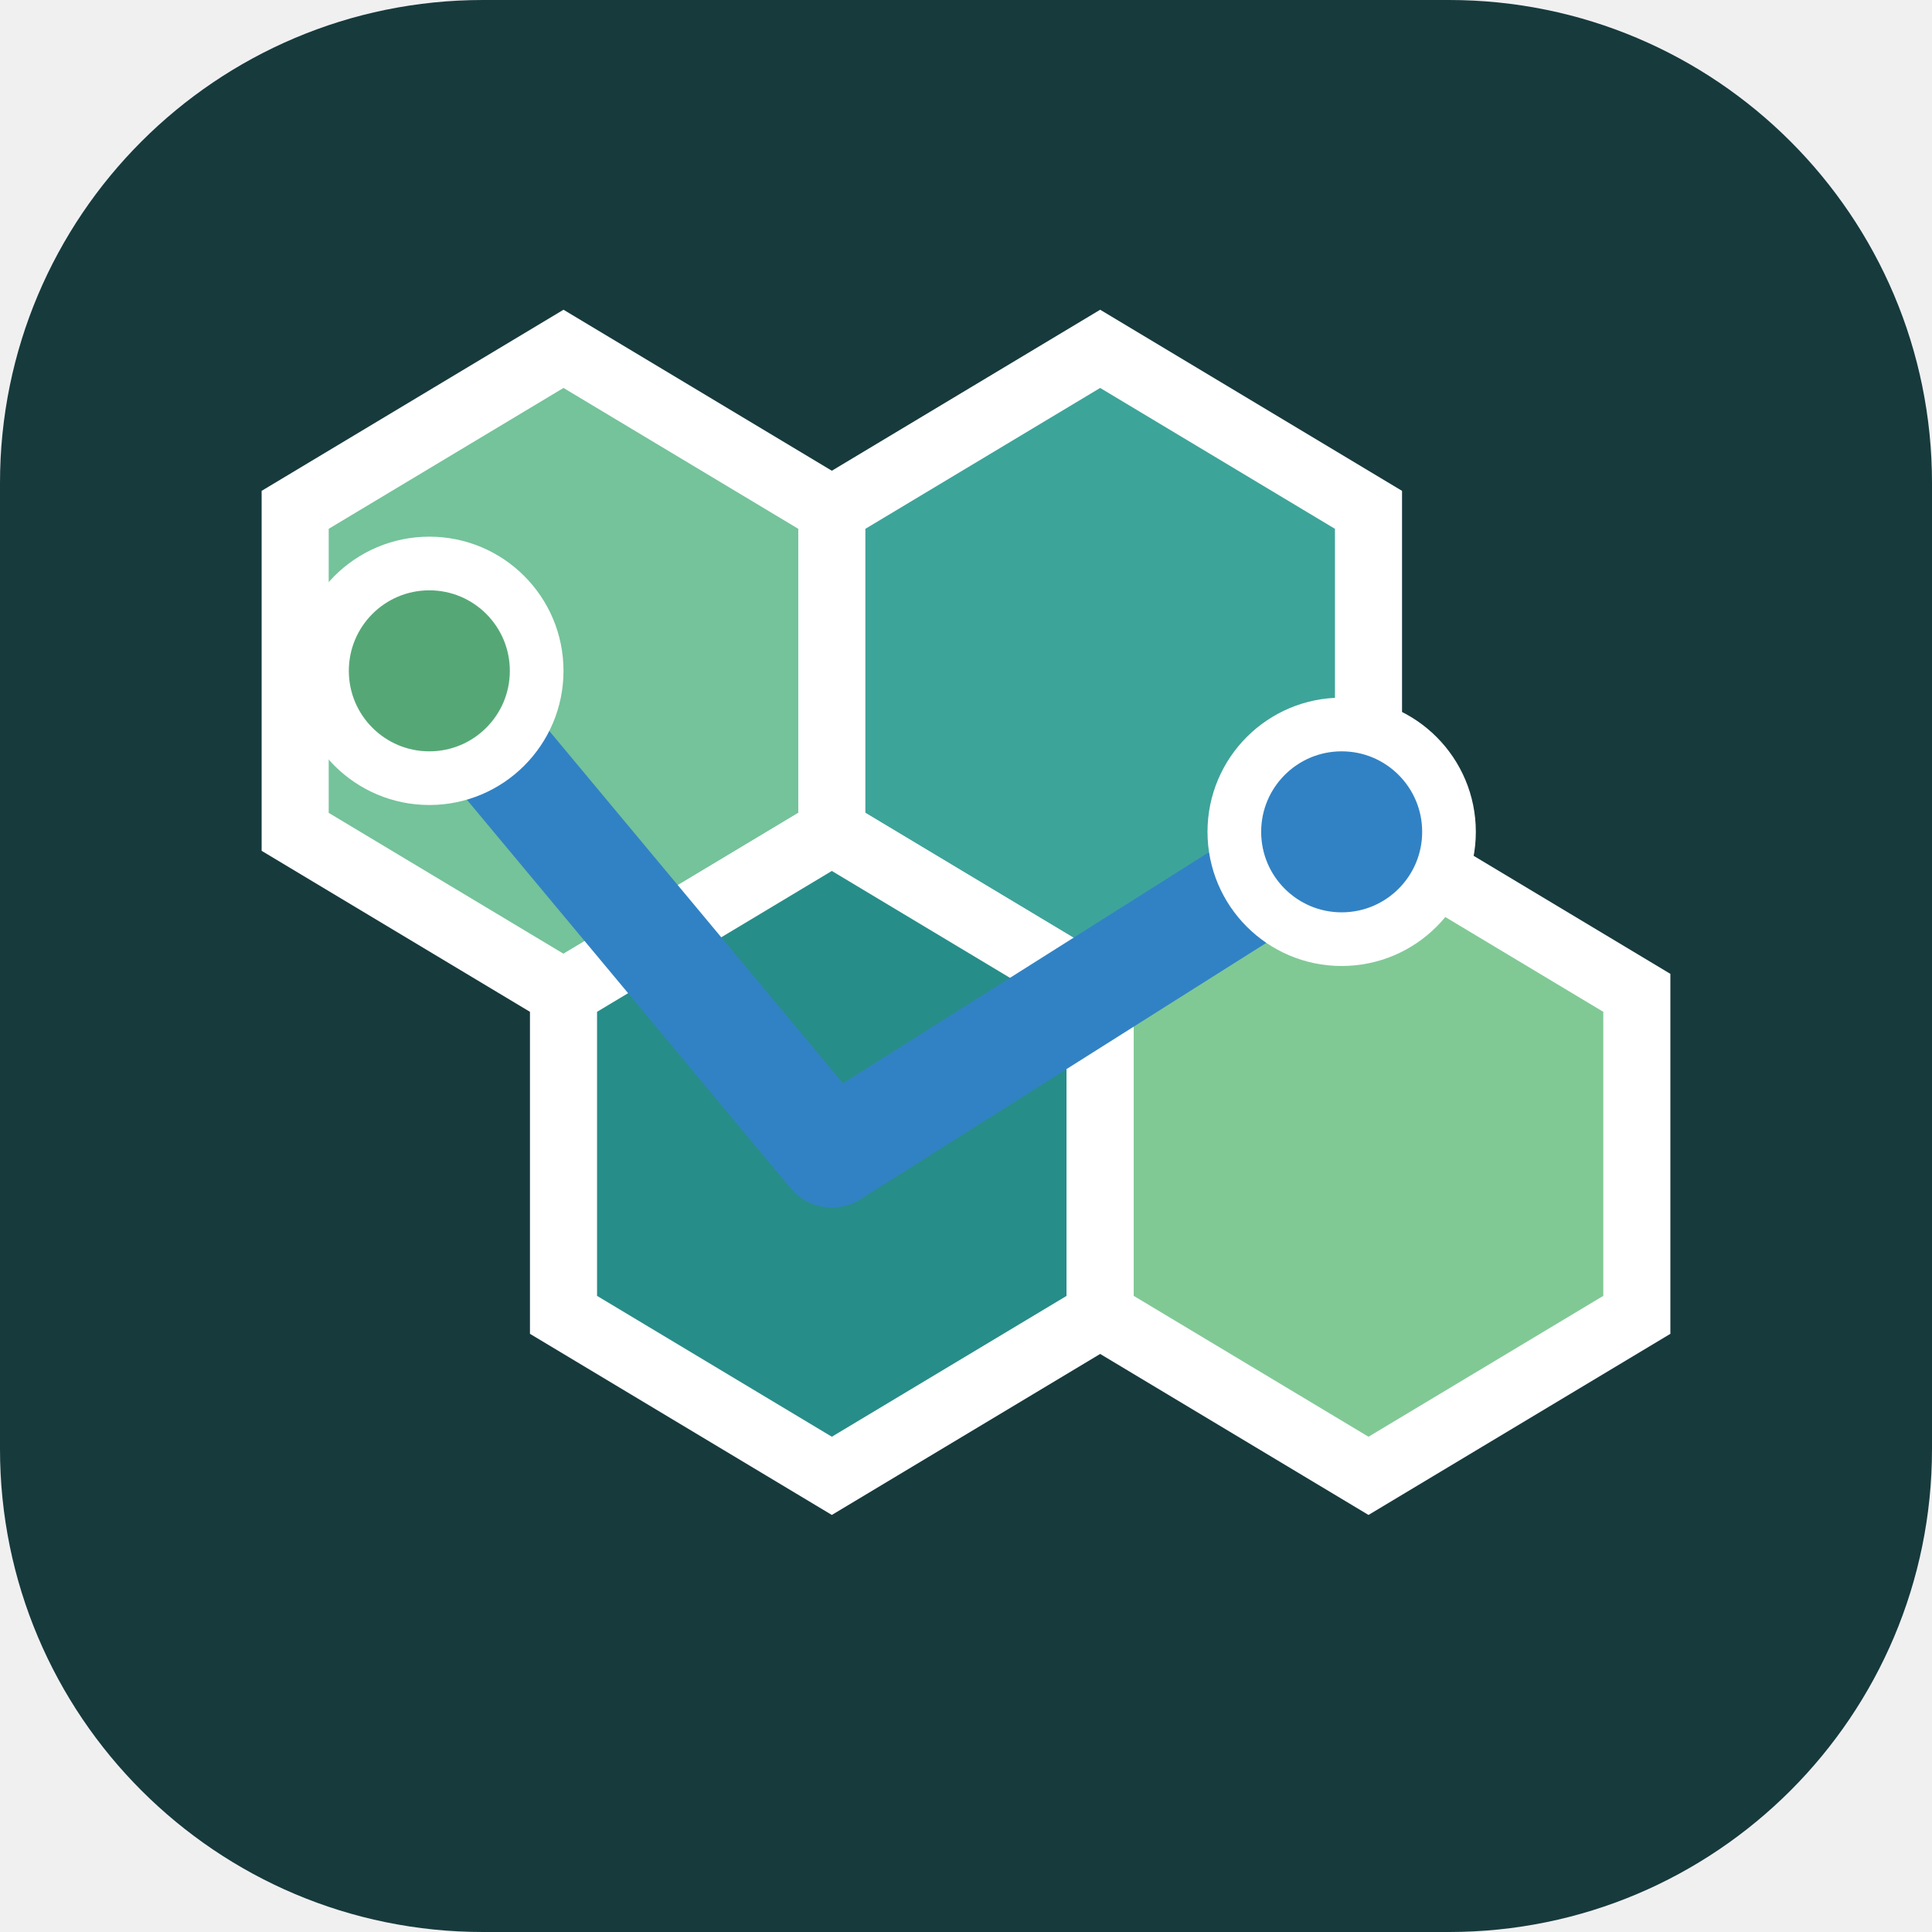
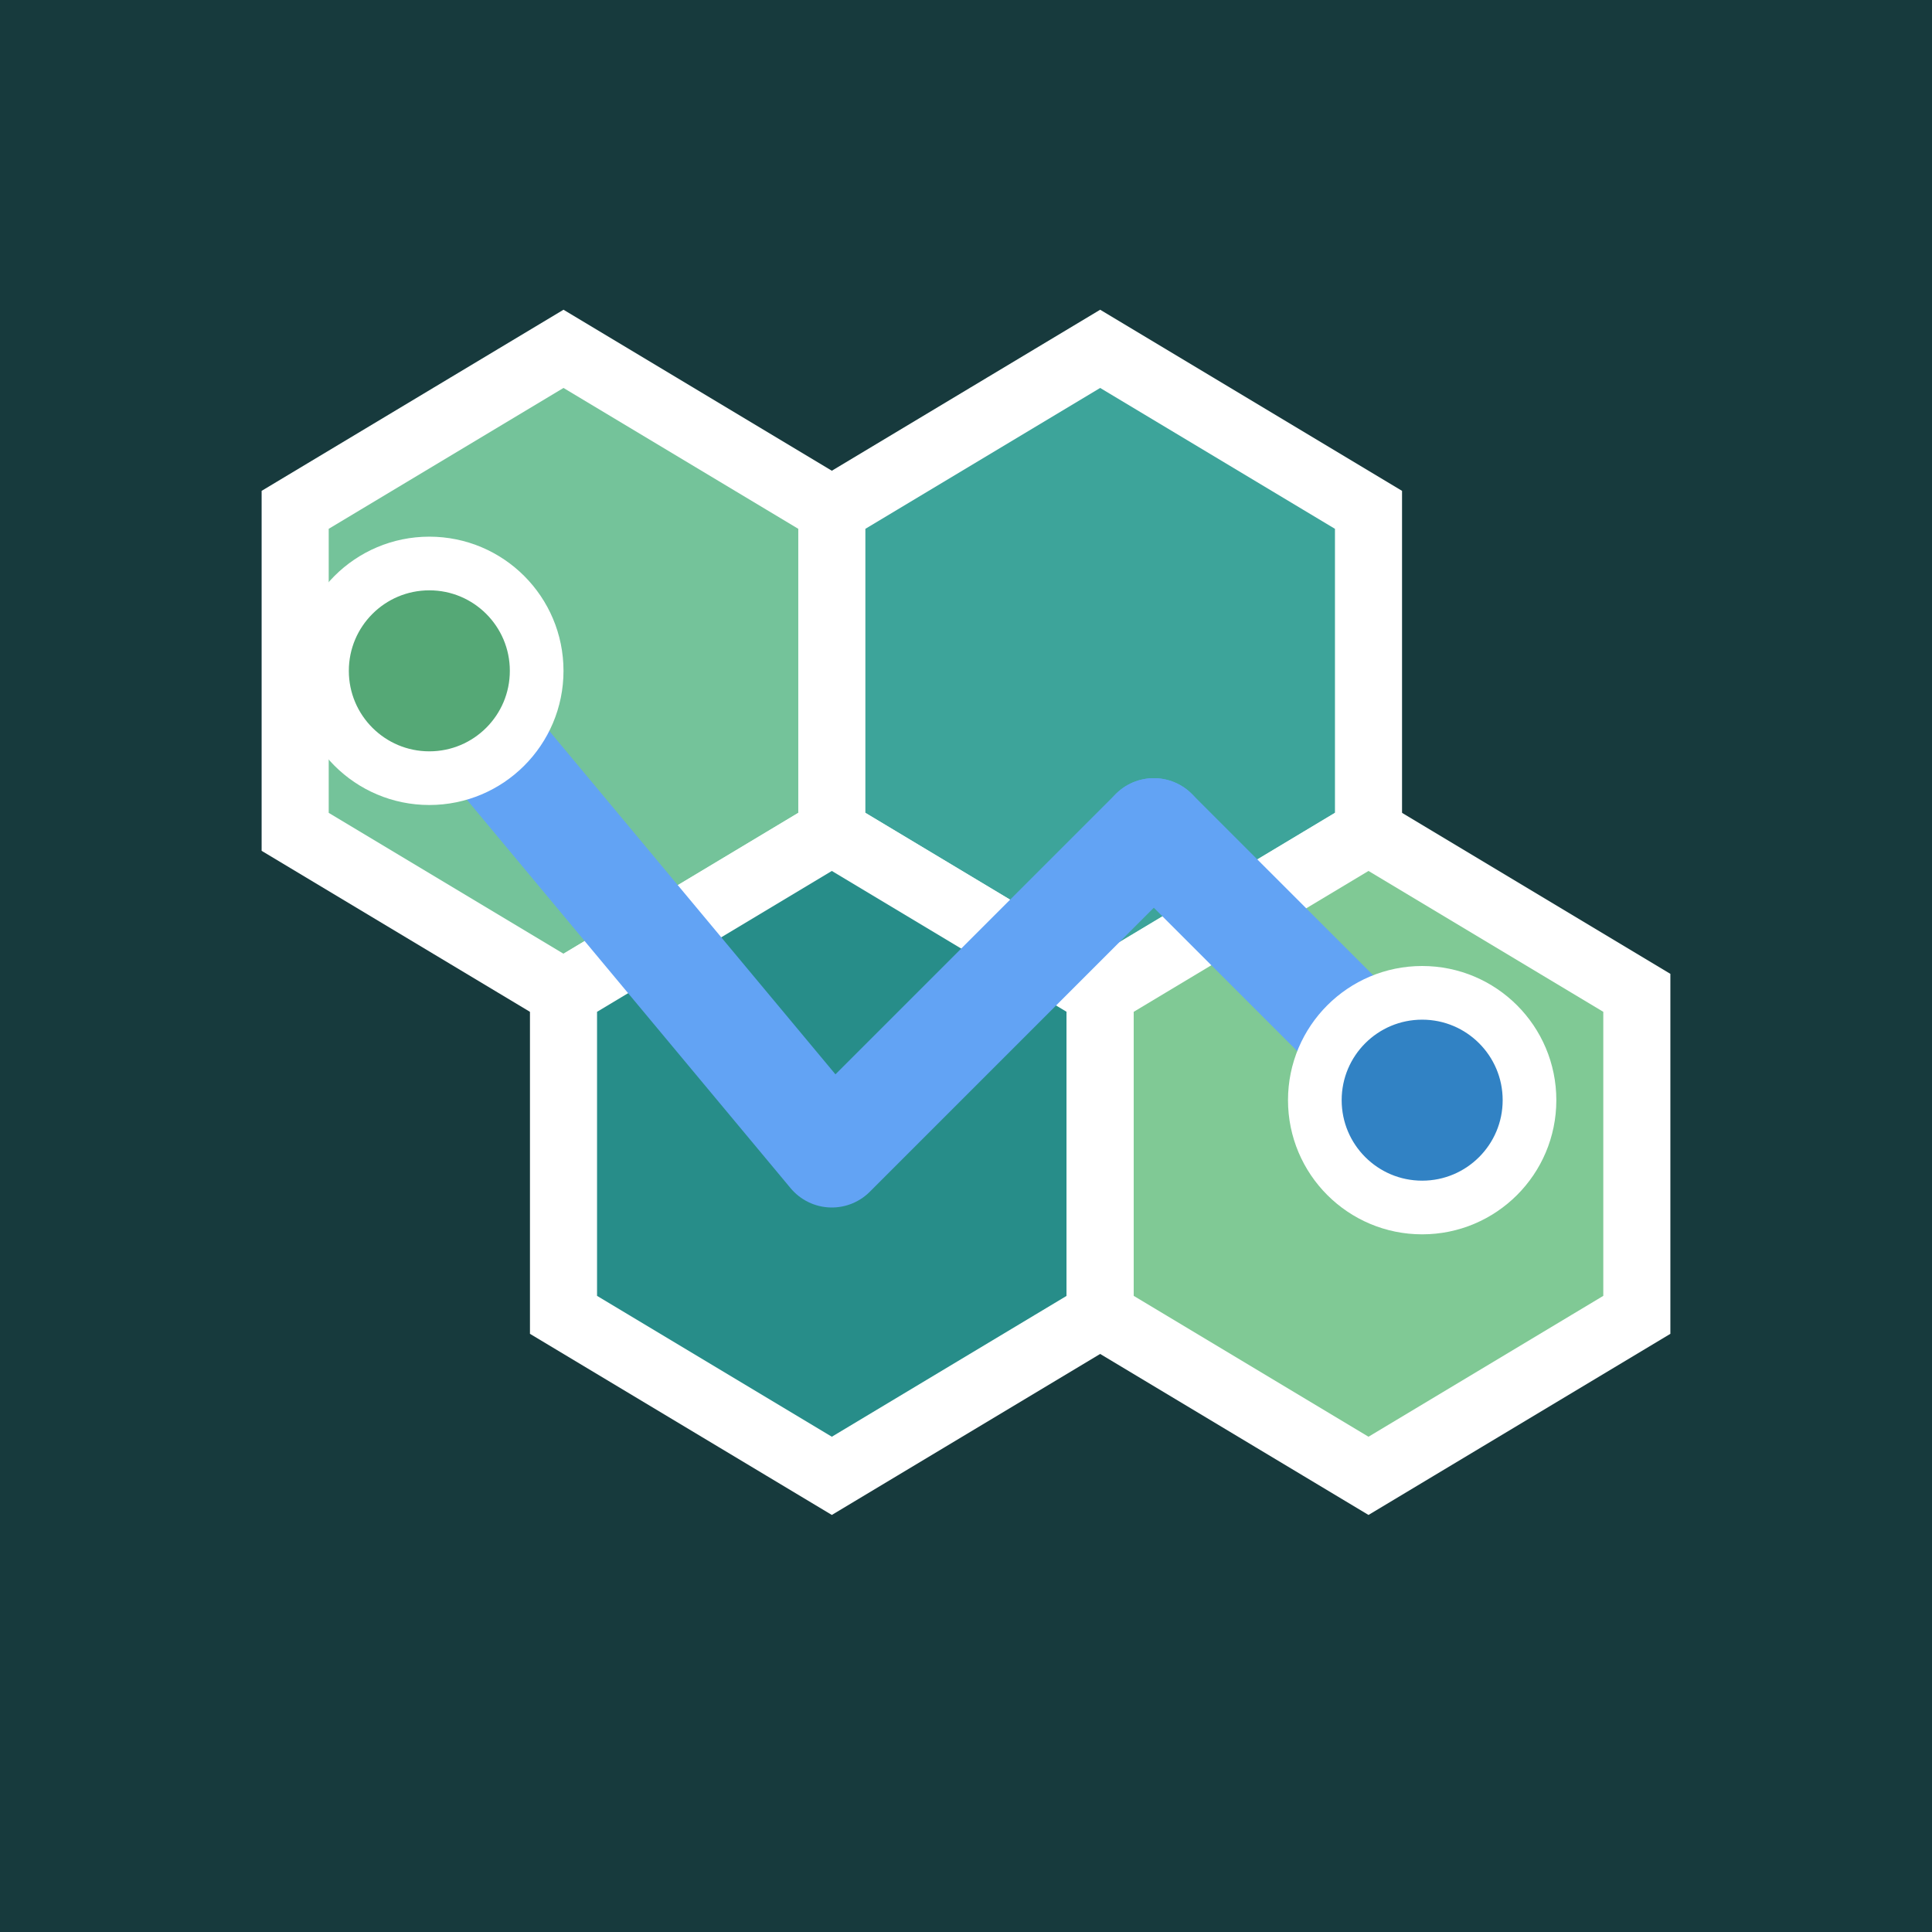
<svg xmlns="http://www.w3.org/2000/svg" viewBox="0 0 72 72">
-   <rect width="72" height="72" rx="18" fill="#173a3d" />
+   <rect width="72" height="72" fill="#173a3d" />
  <g stroke="#fff" stroke-width="2.5">
    <path d="M21 13 31 19v12l-10 6-10-6V19z" fill="#74c39a" />
    <path d="M41 13 51 19v12l-10 6-10-6V19z" fill="#3da49a" />
    <path d="M31 31 41 37v12l-10 6-10-6V37z" fill="#278d89" />
    <path d="M51 31 61 37v12l-10 6-10-6V37z" fill="#80c995" />
  </g>
-   <path d="M16 25 31 43l19-12" fill="none" stroke="#3182c4" stroke-width="4" stroke-linecap="round" stroke-linejoin="round" />
+   <path d="M16 25 31 43l12-12" fill="none" stroke="#62a3f4" stroke-width="4" stroke-linecap="round" stroke-linejoin="round" />
+   <path d="M43 31 53 41" fill="none" stroke="#62a3f4" stroke-width="4" stroke-linecap="round" stroke-linejoin="round" />
  <circle cx="16" cy="25" r="4" fill="#55a876" stroke="#fff" stroke-width="2" />
-   <circle cx="50" cy="31" r="4" fill="#3182c4" stroke="#fff" stroke-width="2" />
+   <circle cx="53" cy="41" r="4" fill="#3182c4" stroke="#fff" stroke-width="2" />
</svg>
